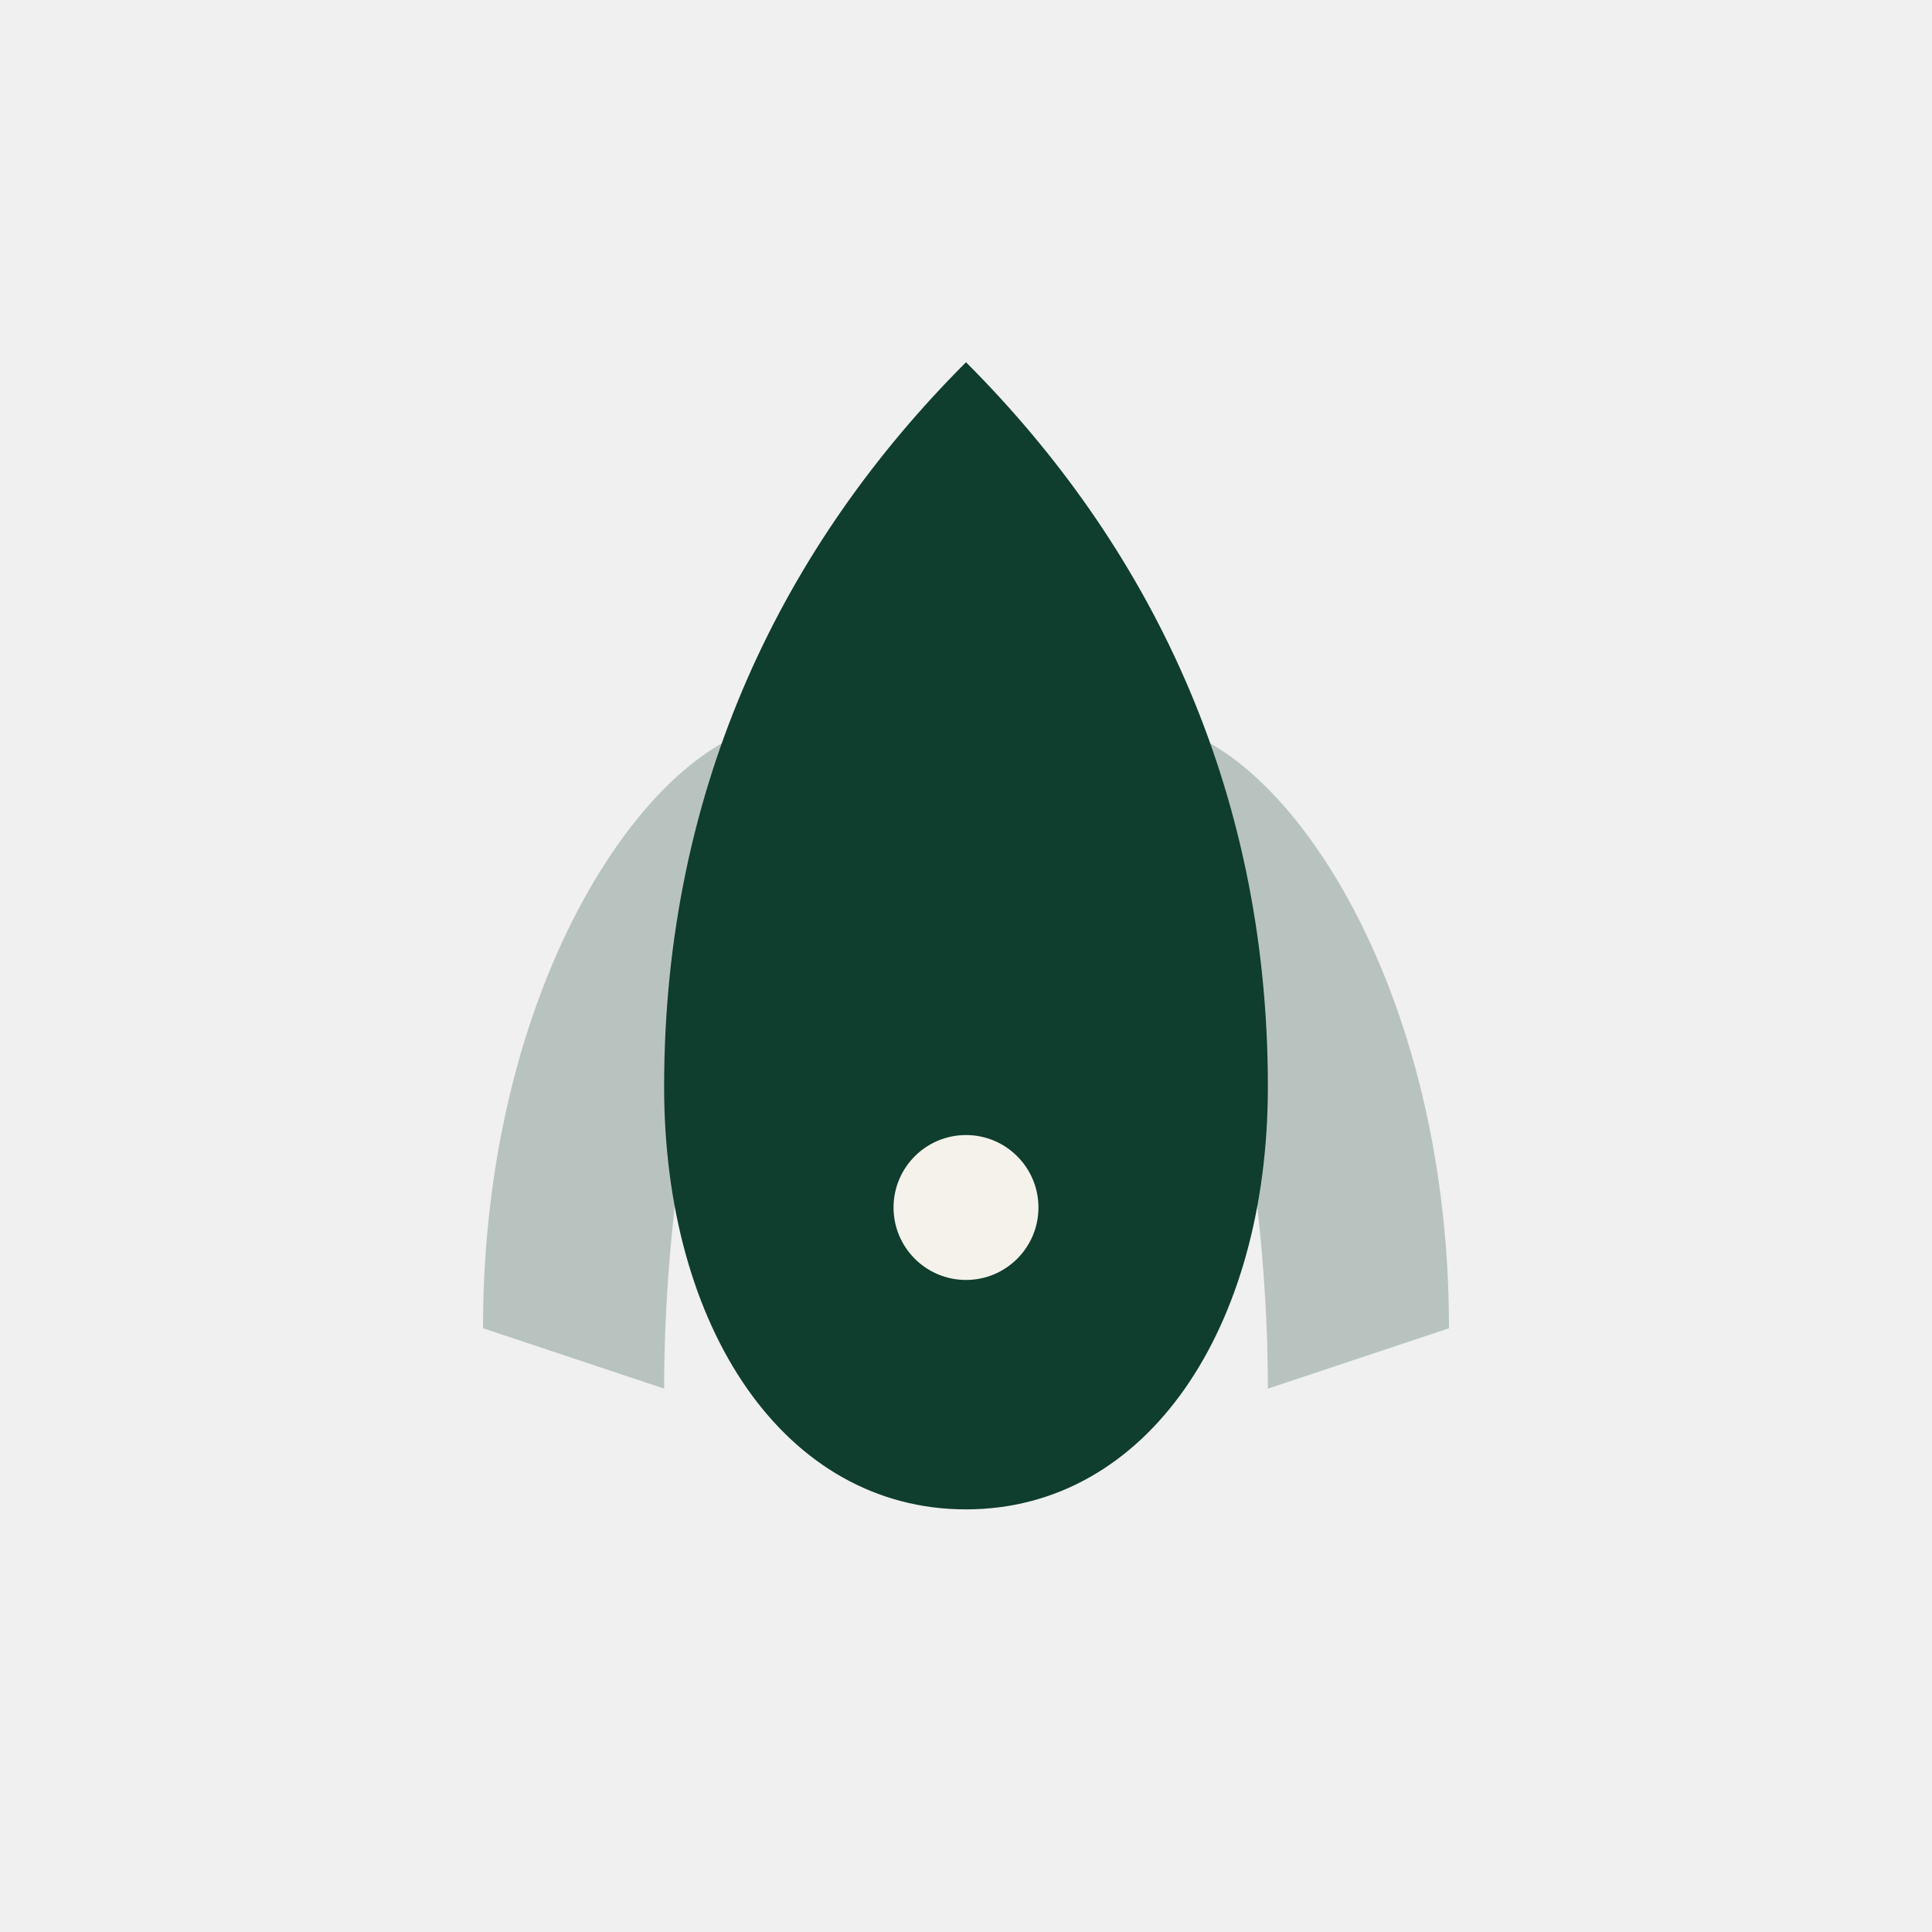
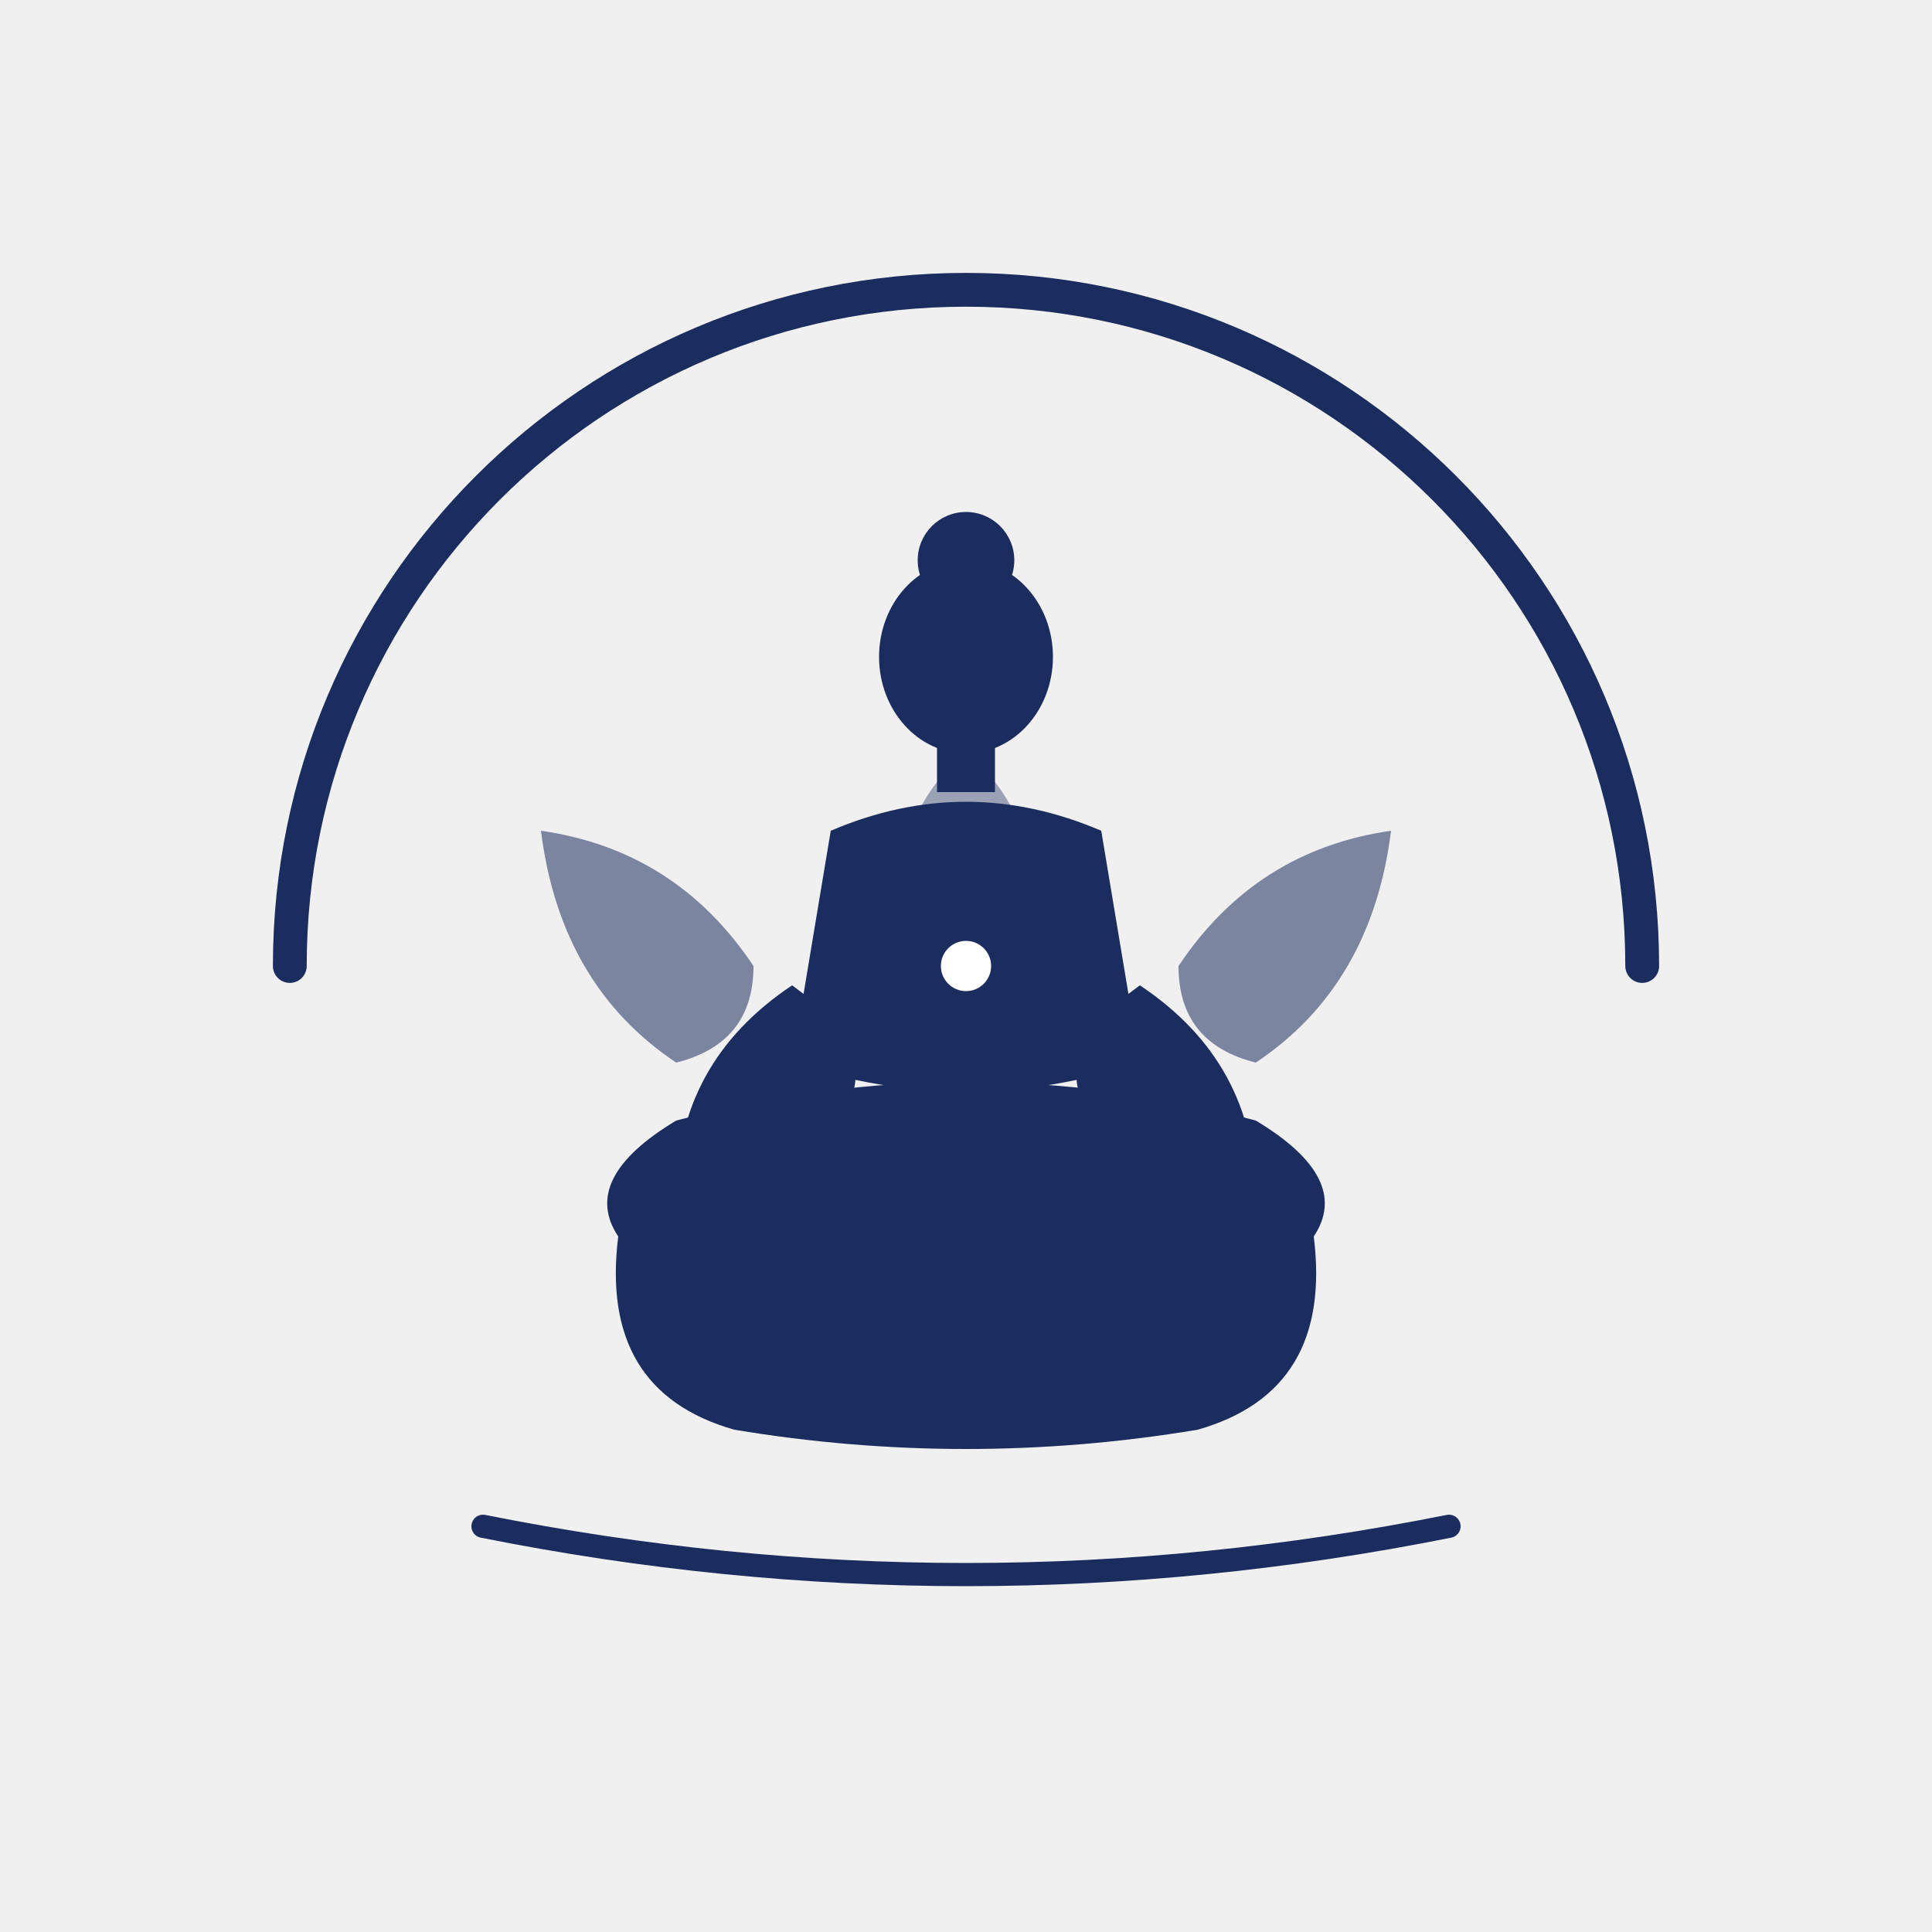
- <svg xmlns="http://www.w3.org/2000/svg" viewBox="0 0 64 64" role="img" aria-label="AsanMinds">
-   <path d="M16 44 C 16 32, 22 24, 26 24 C 24 30, 22 38, 22 46 Z" fill="#0F3D2E" opacity="0.25" />
-   <path d="M48 44 C 48 32, 42 24, 38 24 C 40 30, 42 38, 42 46 Z" fill="#0F3D2E" opacity="0.25" />
-   <path d="M32 12 C 26 18, 22 26, 22 36 C 22 44, 26 50, 32 50 C 38 50, 42 44, 42 36 C 42 26, 38 18, 32 12 Z" fill="#0F3D2E" />
-   <path d="M32 22 C 28 27, 26 33, 26 38 C 26 43, 29 47, 32 47 C 35 47, 38 43, 38 38 C 38 33, 36 27, 32 22 Z" fill="#0F3D2E" opacity="0.55" />
-   <circle cx="32" cy="40" r="2.4" fill="#F5F2EB" />
+ <svg xmlns="http://www.w3.org/2000/svg" viewBox="0 0 200 200" role="img" aria-label="AsanMinds">
+   <g fill="#1B2D5E">
+     <path d="M 30 100 A 70 70 0 0 1 100 30 A 70 70 0 0 1 170 100" fill="none" stroke="#1B2D5E" stroke-width="3.5" stroke-linecap="round" />
+     <path d="M 70 110 Q 58 102 56 86 Q 70 88 78 100 Q 78 108 70 110 Z" opacity="0.55" />
+     <path d="M 130 110 Q 142 102 144 86 Q 130 88 122 100 Q 122 108 130 110 Z" opacity="0.55" />
+     <path d="M 100 78 Q 92 84 92 100 Q 100 102 108 100 Q 108 84 100 78 Z" opacity="0.4" />
+     <circle cx="100" cy="58" r="5" />
+     <ellipse cx="100" cy="68" rx="9" ry="10" />
+     <rect x="97" y="76" width="6" height="6" />
+     <path d="M 86 86 Q 100 80 114 86 L 118 110 Q 100 116 82 110 Z" />
+     <path d="M 82 102 Q 70 110 70 124 Q 76 124 84 118 Q 92 113 86 105 Z" />
+     <path d="M 118 102 Q 130 110 130 124 Q 124 124 116 118 Q 108 113 114 105 Z" />
+     <path d="M 64 128 Q 60 122 70 116 Q 100 108 130 116 Q 140 122 136 128 Q 138 144 124 148 Q 100 152 76 148 Q 62 144 64 128 Z" />
+     <circle cx="100" cy="100" r="2.6" fill="#fff" />
+   </g>
+   <path d="M 50 158 Q 100 168 150 158" fill="none" stroke="#1B2D5E" stroke-width="2.4" stroke-linecap="round" />
</svg>
